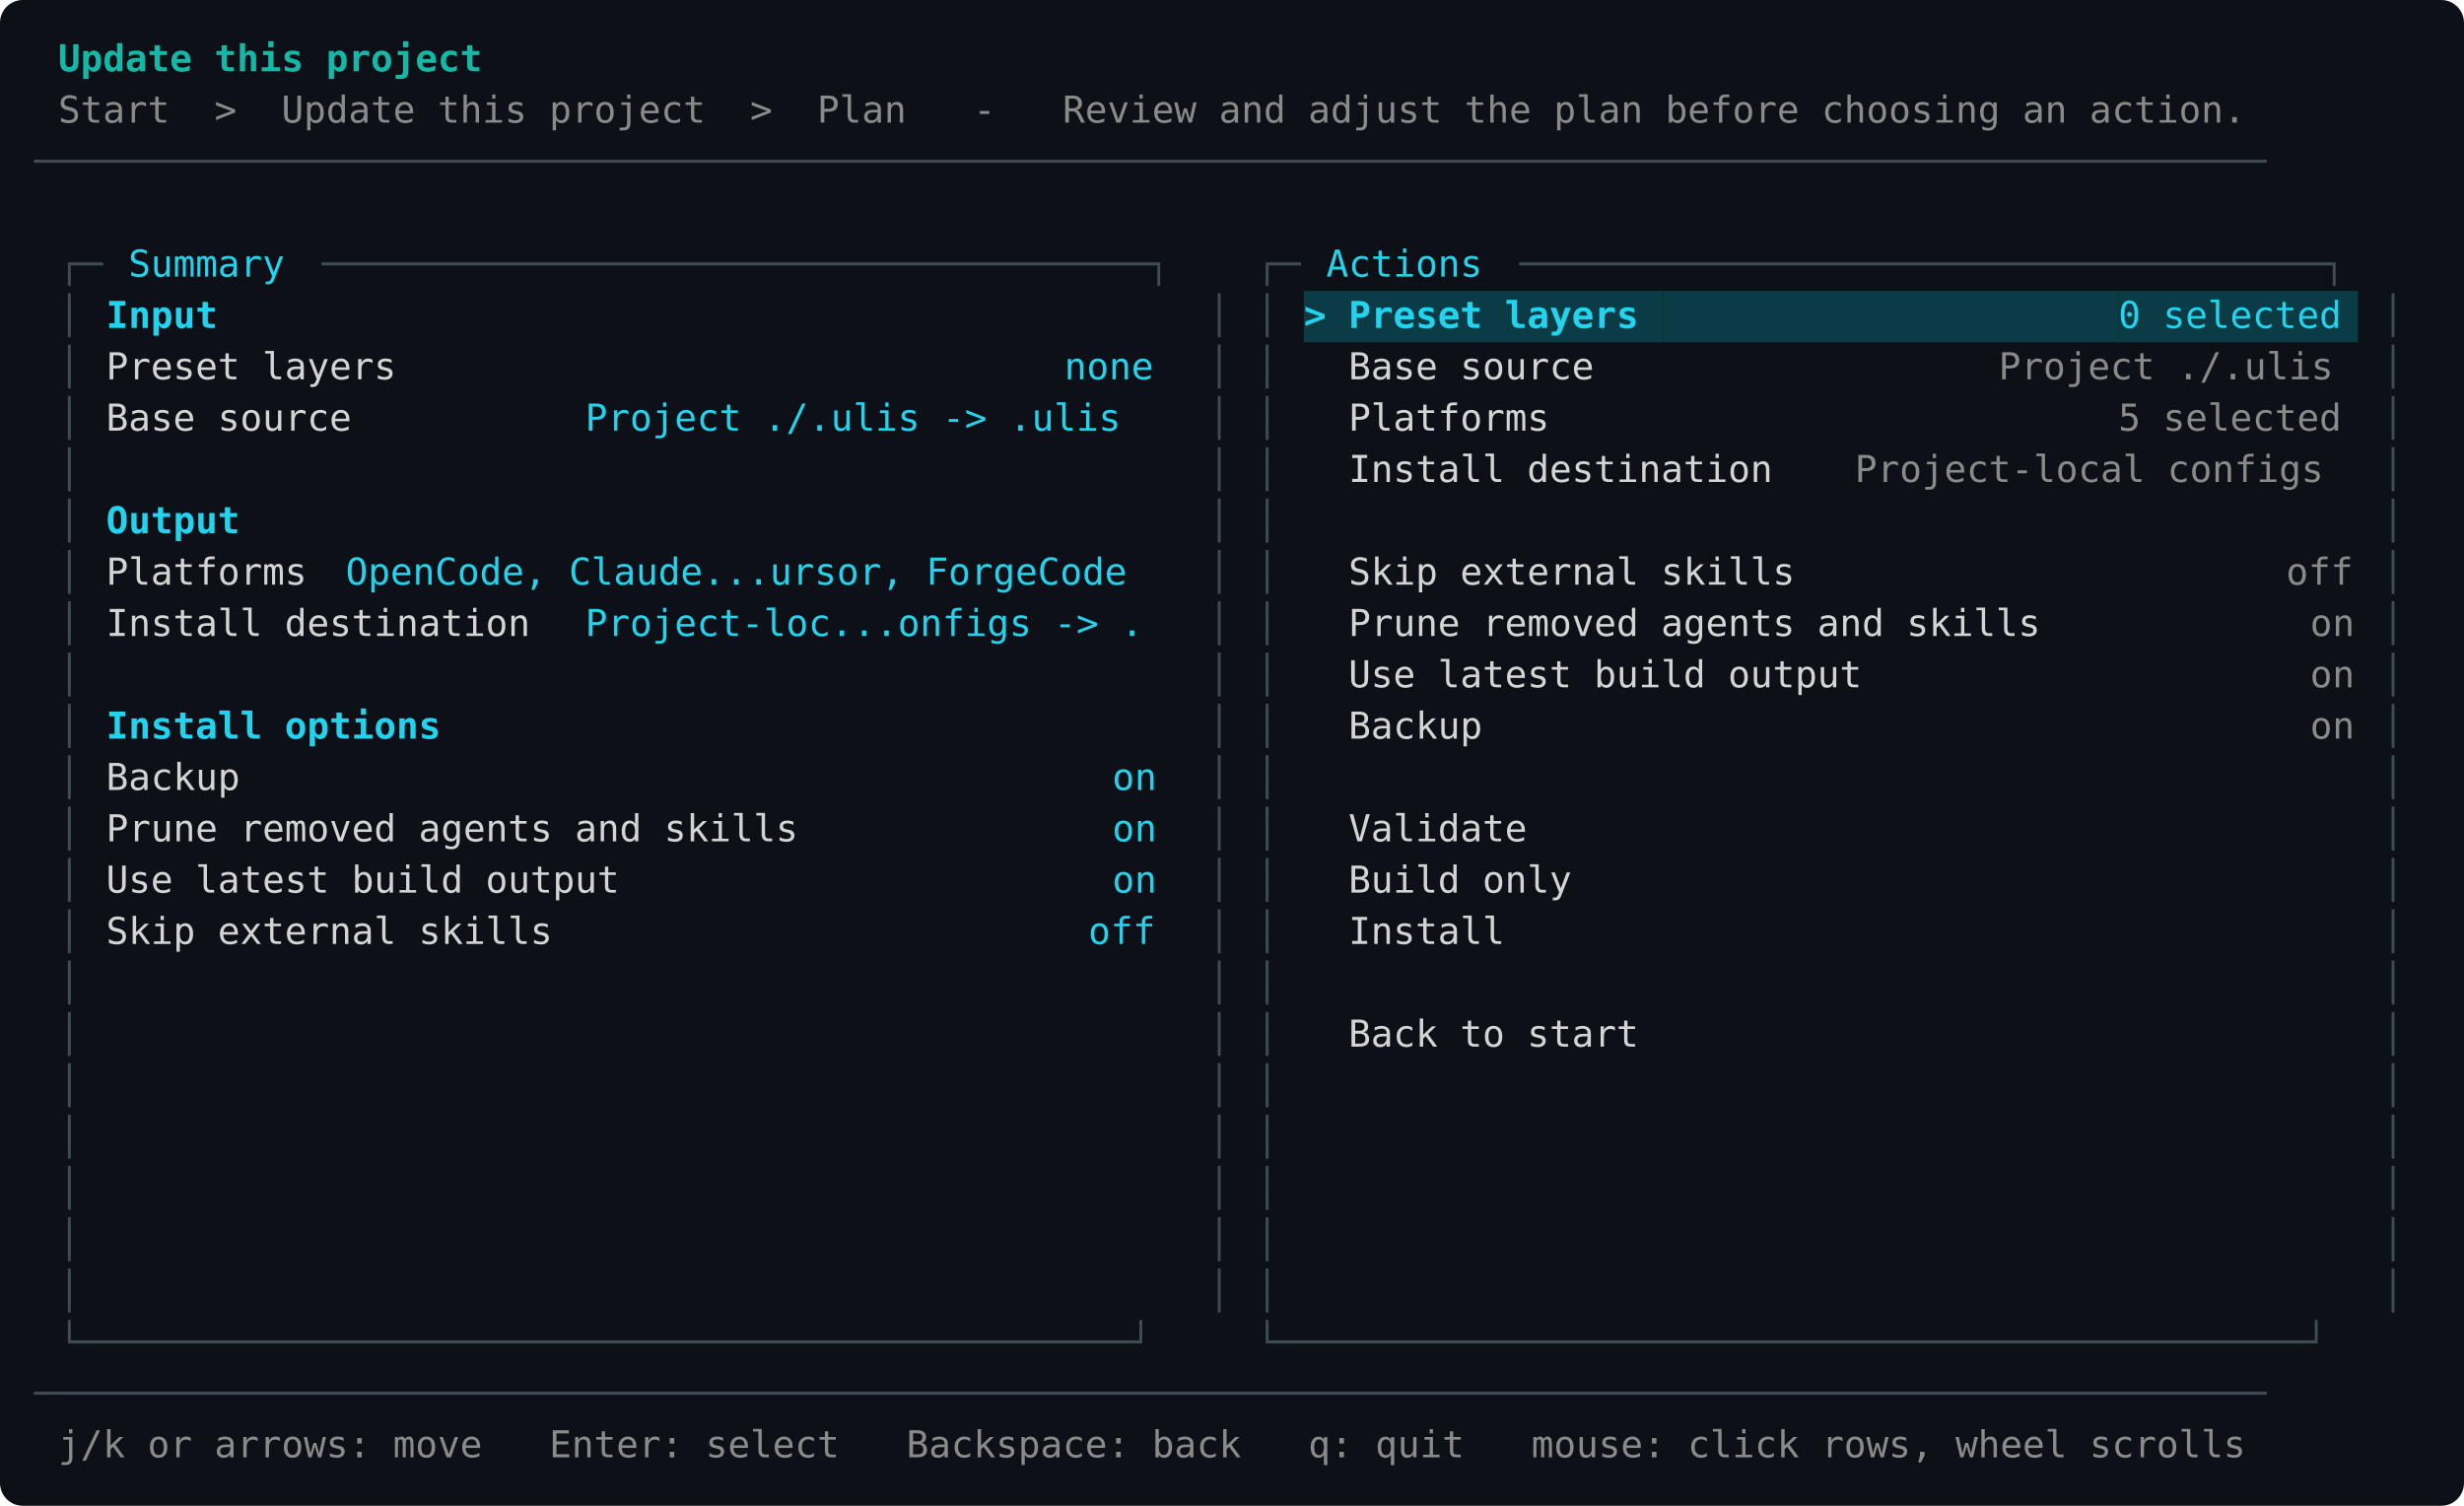
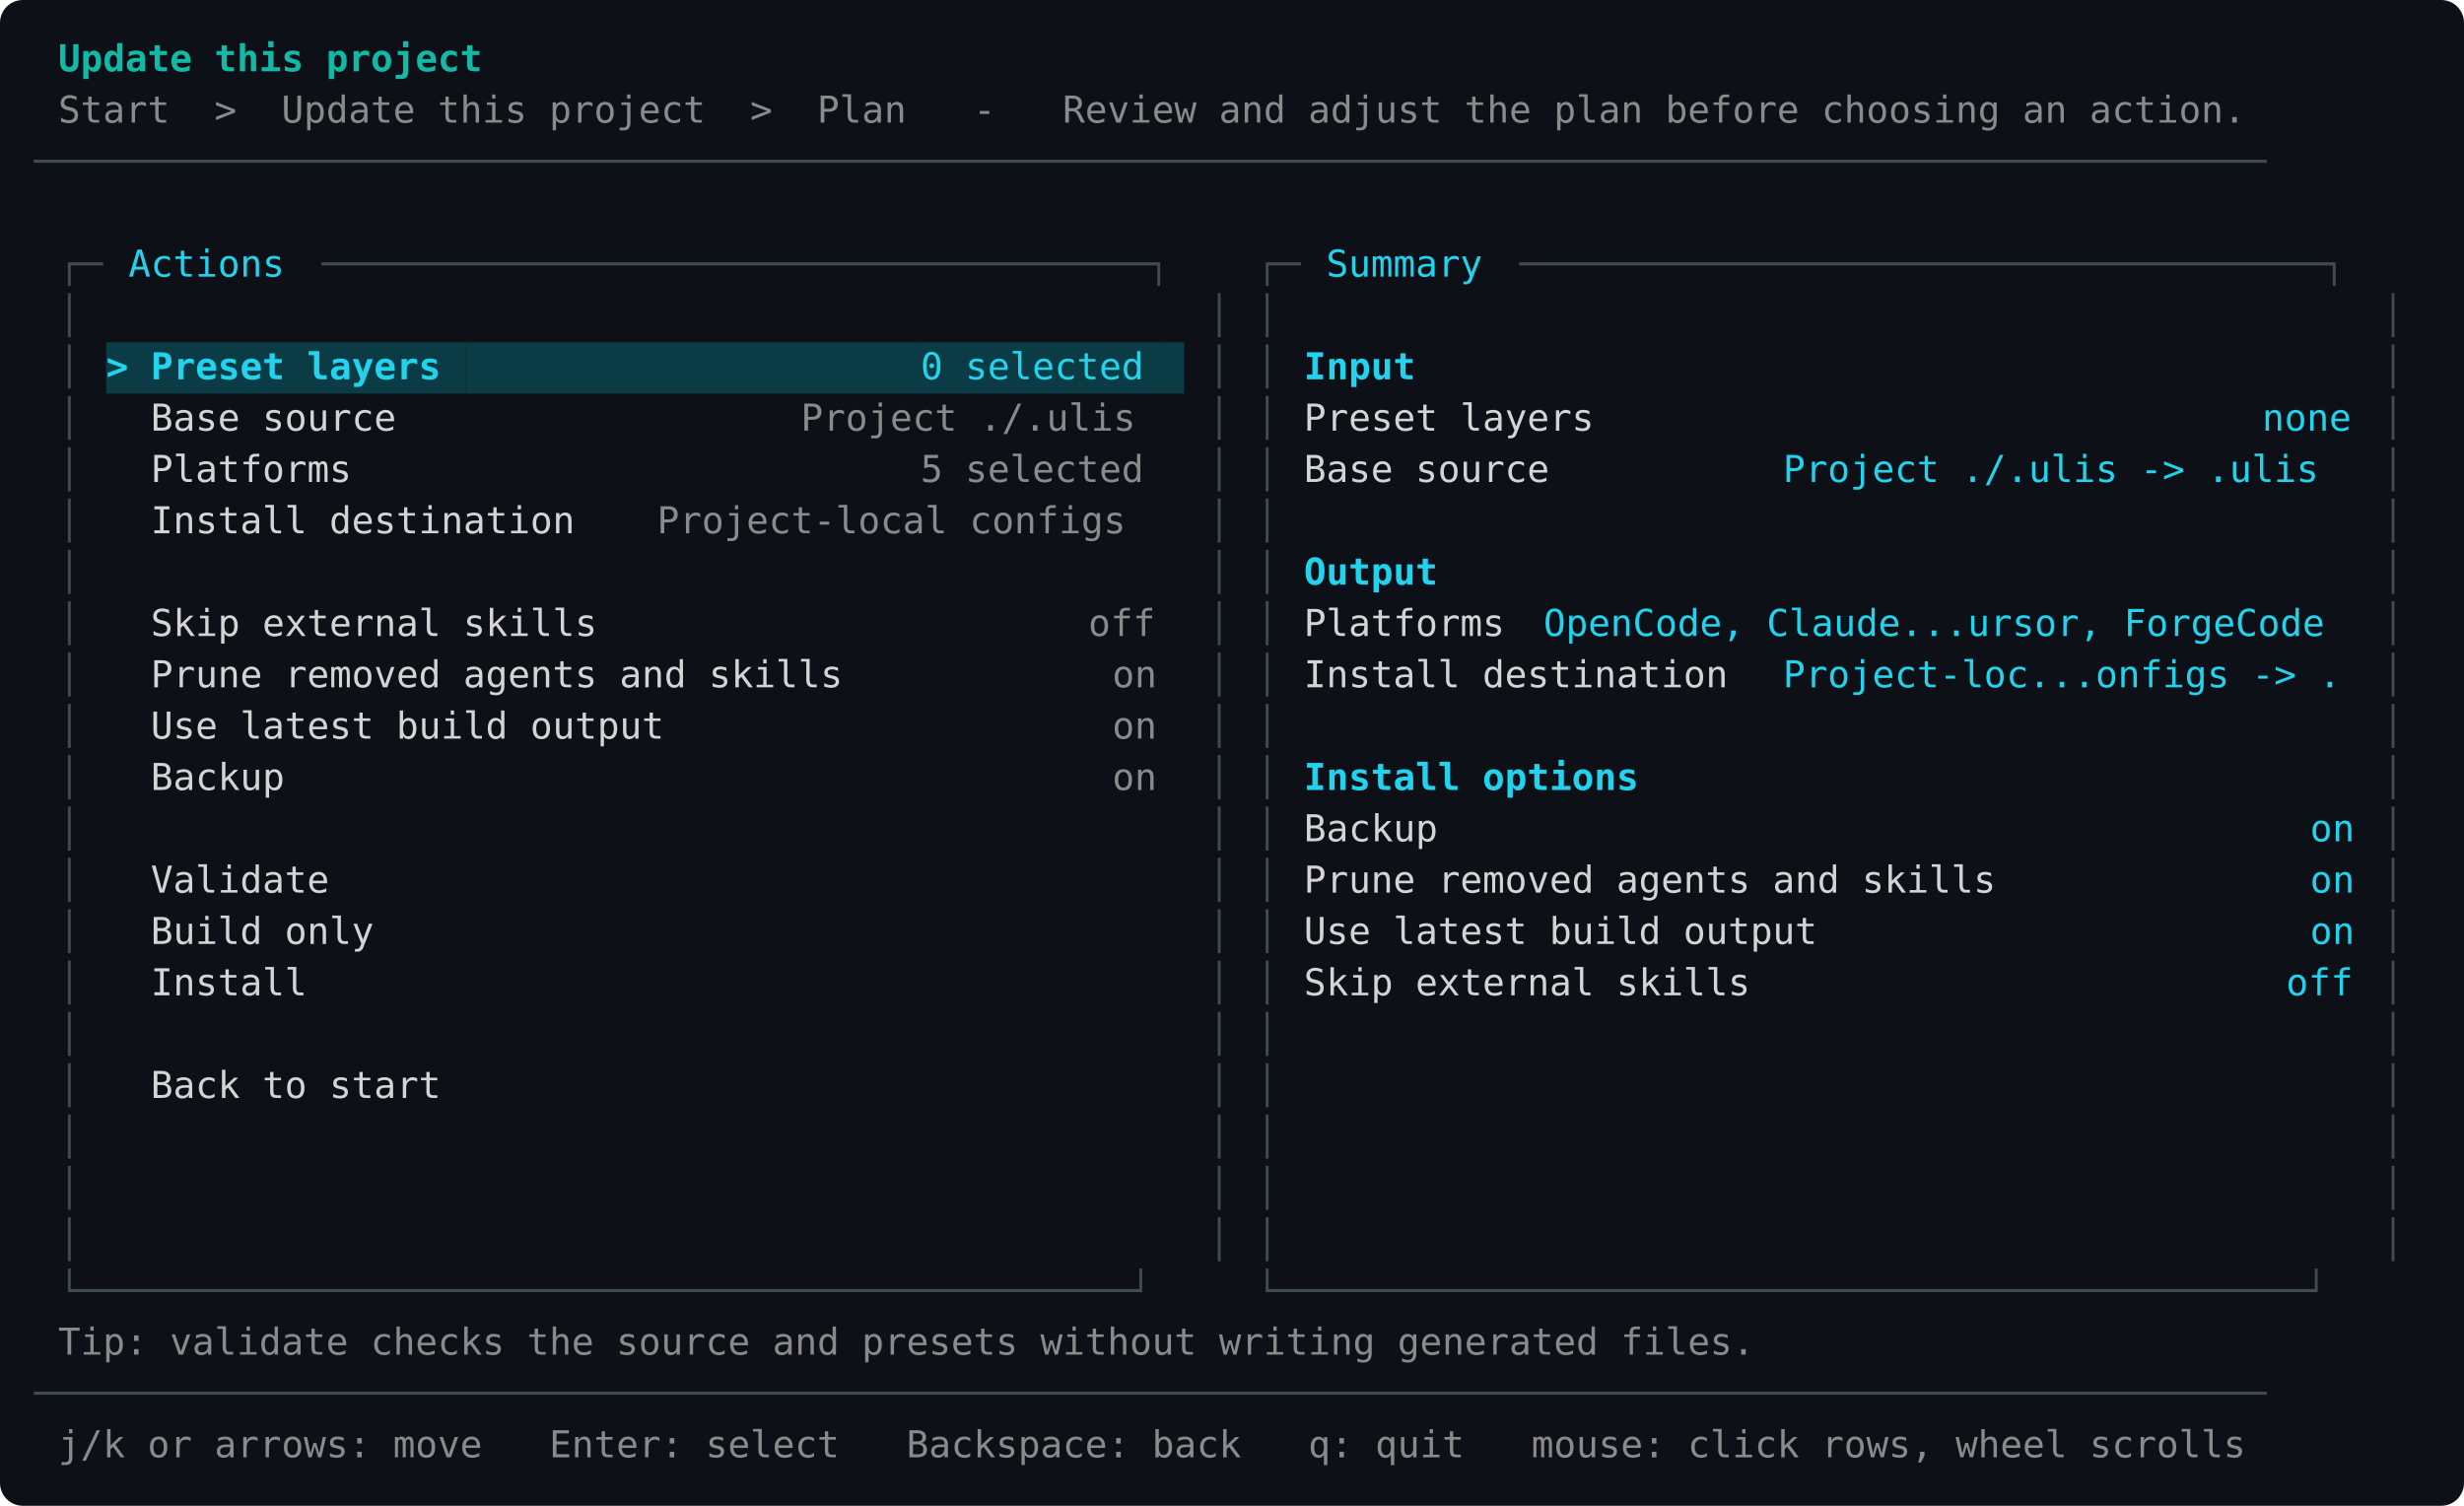
<svg xmlns="http://www.w3.org/2000/svg" width="864" height="528" viewBox="0 0 864 528" role="img" aria-label="ulis tui">
  <rect width="100%" height="100%" rx="8" fill="#0d1117" />
  <g font-family="ui-monospace, 'SF Mono', 'Cascadia Mono', 'DejaVu Sans Mono', monospace" font-size="13">
    <text x="20.4" y="25.0" fill="#14b8a6" xml:space="preserve" textLength="159.6" lengthAdjust="spacingAndGlyphs" font-weight="700">Update this project</text>
    <text x="20.4" y="43.0" fill="#8a8a8a" xml:space="preserve" textLength="823.2" lengthAdjust="spacingAndGlyphs">Start  &gt;  Update this project  &gt;  Plan   -   Review and adjust the plan before choosing an action.</text>
    <text x="12.0" y="61.0" fill="#3f4b52" xml:space="preserve" textLength="840.0" lengthAdjust="spacingAndGlyphs">────────────────────────────────────────────────────────────────────────────────────────────────────</text>
    <text x="20.4" y="97.0" fill="#3f4b52" xml:space="preserve" textLength="16.8" lengthAdjust="spacingAndGlyphs">┌─</text>
-     <text x="37.2" y="97.0" fill="#22d3ee" xml:space="preserve" textLength="75.6" lengthAdjust="spacingAndGlyphs"> Summary </text>
+     <text x="37.2" y="97.0" fill="#22d3ee" xml:space="preserve" textLength="75.6" lengthAdjust="spacingAndGlyphs"> Actions </text>
    <text x="112.8" y="97.0" fill="#3f4b52" xml:space="preserve" textLength="319.2" lengthAdjust="spacingAndGlyphs">─────────────────────────────────────┐</text>
    <text x="440.4" y="97.0" fill="#3f4b52" xml:space="preserve" textLength="16.8" lengthAdjust="spacingAndGlyphs">┌─</text>
-     <text x="457.2" y="97.0" fill="#22d3ee" xml:space="preserve" textLength="75.6" lengthAdjust="spacingAndGlyphs"> Actions </text>
+     <text x="457.2" y="97.0" fill="#22d3ee" xml:space="preserve" textLength="75.6" lengthAdjust="spacingAndGlyphs"> Summary </text>
    <text x="532.8" y="97.0" fill="#3f4b52" xml:space="preserve" textLength="310.8" lengthAdjust="spacingAndGlyphs">────────────────────────────────────┐</text>
    <text x="20.4" y="115.0" fill="#3f4b52" xml:space="preserve" textLength="8.4" lengthAdjust="spacingAndGlyphs">│</text>
-     <text x="37.2" y="115.0" fill="#22d3ee" xml:space="preserve" textLength="42.0" lengthAdjust="spacingAndGlyphs" font-weight="700">Input</text>
    <text x="423.6" y="115.0" fill="#3f4b52" xml:space="preserve" textLength="8.4" lengthAdjust="spacingAndGlyphs">│</text>
    <text x="440.4" y="115.0" fill="#3f4b52" xml:space="preserve" textLength="8.4" lengthAdjust="spacingAndGlyphs">│</text>
-     <rect x="457.2" y="102.0" width="126.0" height="18" fill="#0b3b45" />
-     <text x="457.2" y="115.0" fill="#22d3ee" xml:space="preserve" textLength="126.0" lengthAdjust="spacingAndGlyphs" font-weight="700">&gt; Preset layers</text>
-     <rect x="583.2" y="102.0" width="159.6" height="18" fill="#0b3b45" />
-     <rect x="742.8" y="102.0" width="84.0" height="18" fill="#0b3b45" />
-     <text x="742.8" y="115.0" fill="#22d3ee" xml:space="preserve" textLength="84.0" lengthAdjust="spacingAndGlyphs">0 selected</text>
    <text x="835.2" y="115.0" fill="#3f4b52" xml:space="preserve" textLength="8.4" lengthAdjust="spacingAndGlyphs">│</text>
    <text x="20.4" y="133.0" fill="#3f4b52" xml:space="preserve" textLength="8.4" lengthAdjust="spacingAndGlyphs">│</text>
-     <text x="37.2" y="133.0" fill="#d4d4d4" xml:space="preserve" textLength="109.2" lengthAdjust="spacingAndGlyphs">Preset layers</text>
-     <text x="373.2" y="133.0" fill="#22d3ee" xml:space="preserve" textLength="33.6" lengthAdjust="spacingAndGlyphs">none</text>
+     <rect x="37.2" y="120.0" width="126.0" height="18" fill="#0b3b45" />
+     <text x="37.2" y="133.0" fill="#22d3ee" xml:space="preserve" textLength="126.0" lengthAdjust="spacingAndGlyphs" font-weight="700">&gt; Preset layers</text>
+     <rect x="163.2" y="120.0" width="159.6" height="18" fill="#0b3b45" />
+     <rect x="322.8" y="120.0" width="84.0" height="18" fill="#0b3b45" />
+     <text x="322.8" y="133.0" fill="#22d3ee" xml:space="preserve" textLength="84.0" lengthAdjust="spacingAndGlyphs">0 selected</text>
+     <rect x="406.8" y="120.0" width="8.4" height="18" fill="#0b3b45" />
    <text x="423.6" y="133.0" fill="#3f4b52" xml:space="preserve" textLength="8.4" lengthAdjust="spacingAndGlyphs">│</text>
    <text x="440.4" y="133.0" fill="#3f4b52" xml:space="preserve" textLength="8.4" lengthAdjust="spacingAndGlyphs">│</text>
-     <text x="457.2" y="133.0" fill="#d4d4d4" xml:space="preserve" textLength="109.2" lengthAdjust="spacingAndGlyphs">  Base source</text>
-     <text x="700.8" y="133.0" fill="#8a8a8a" xml:space="preserve" textLength="126.0" lengthAdjust="spacingAndGlyphs">Project ./.ulis</text>
+     <text x="457.2" y="133.0" fill="#22d3ee" xml:space="preserve" textLength="42.0" lengthAdjust="spacingAndGlyphs" font-weight="700">Input</text>
    <text x="835.2" y="133.0" fill="#3f4b52" xml:space="preserve" textLength="8.4" lengthAdjust="spacingAndGlyphs">│</text>
    <text x="20.4" y="151.0" fill="#3f4b52" xml:space="preserve" textLength="8.4" lengthAdjust="spacingAndGlyphs">│</text>
-     <text x="37.2" y="151.0" fill="#d4d4d4" xml:space="preserve" textLength="92.4" lengthAdjust="spacingAndGlyphs">Base source</text>
-     <text x="205.2" y="151.0" fill="#22d3ee" xml:space="preserve" textLength="201.6" lengthAdjust="spacingAndGlyphs">Project ./.ulis -&gt; .ulis</text>
+     <text x="37.2" y="151.0" fill="#d4d4d4" xml:space="preserve" textLength="109.2" lengthAdjust="spacingAndGlyphs">  Base source</text>
+     <text x="280.8" y="151.0" fill="#8a8a8a" xml:space="preserve" textLength="126.0" lengthAdjust="spacingAndGlyphs">Project ./.ulis</text>
    <text x="423.6" y="151.0" fill="#3f4b52" xml:space="preserve" textLength="8.4" lengthAdjust="spacingAndGlyphs">│</text>
    <text x="440.4" y="151.0" fill="#3f4b52" xml:space="preserve" textLength="8.4" lengthAdjust="spacingAndGlyphs">│</text>
-     <text x="457.2" y="151.0" fill="#d4d4d4" xml:space="preserve" textLength="92.4" lengthAdjust="spacingAndGlyphs">  Platforms</text>
-     <text x="742.8" y="151.0" fill="#8a8a8a" xml:space="preserve" textLength="84.0" lengthAdjust="spacingAndGlyphs">5 selected</text>
+     <text x="457.2" y="151.0" fill="#d4d4d4" xml:space="preserve" textLength="109.2" lengthAdjust="spacingAndGlyphs">Preset layers</text>
+     <text x="793.2" y="151.0" fill="#22d3ee" xml:space="preserve" textLength="33.6" lengthAdjust="spacingAndGlyphs">none</text>
    <text x="835.2" y="151.0" fill="#3f4b52" xml:space="preserve" textLength="8.4" lengthAdjust="spacingAndGlyphs">│</text>
    <text x="20.4" y="169.0" fill="#3f4b52" xml:space="preserve" textLength="8.4" lengthAdjust="spacingAndGlyphs">│</text>
+     <text x="37.2" y="169.0" fill="#d4d4d4" xml:space="preserve" textLength="92.4" lengthAdjust="spacingAndGlyphs">  Platforms</text>
+     <text x="322.8" y="169.0" fill="#8a8a8a" xml:space="preserve" textLength="84.0" lengthAdjust="spacingAndGlyphs">5 selected</text>
    <text x="423.6" y="169.0" fill="#3f4b52" xml:space="preserve" textLength="8.4" lengthAdjust="spacingAndGlyphs">│</text>
    <text x="440.4" y="169.0" fill="#3f4b52" xml:space="preserve" textLength="8.4" lengthAdjust="spacingAndGlyphs">│</text>
-     <text x="457.2" y="169.0" fill="#d4d4d4" xml:space="preserve" textLength="176.4" lengthAdjust="spacingAndGlyphs">  Install destination</text>
-     <text x="650.4" y="169.0" fill="#8a8a8a" xml:space="preserve" textLength="176.4" lengthAdjust="spacingAndGlyphs">Project-local configs</text>
+     <text x="457.2" y="169.0" fill="#d4d4d4" xml:space="preserve" textLength="92.4" lengthAdjust="spacingAndGlyphs">Base source</text>
+     <text x="625.2" y="169.0" fill="#22d3ee" xml:space="preserve" textLength="201.6" lengthAdjust="spacingAndGlyphs">Project ./.ulis -&gt; .ulis</text>
    <text x="835.2" y="169.0" fill="#3f4b52" xml:space="preserve" textLength="8.4" lengthAdjust="spacingAndGlyphs">│</text>
    <text x="20.4" y="187.0" fill="#3f4b52" xml:space="preserve" textLength="8.4" lengthAdjust="spacingAndGlyphs">│</text>
-     <text x="37.2" y="187.0" fill="#22d3ee" xml:space="preserve" textLength="50.4" lengthAdjust="spacingAndGlyphs" font-weight="700">Output</text>
+     <text x="37.2" y="187.0" fill="#d4d4d4" xml:space="preserve" textLength="176.4" lengthAdjust="spacingAndGlyphs">  Install destination</text>
+     <text x="230.4" y="187.0" fill="#8a8a8a" xml:space="preserve" textLength="176.4" lengthAdjust="spacingAndGlyphs">Project-local configs</text>
    <text x="423.6" y="187.0" fill="#3f4b52" xml:space="preserve" textLength="8.4" lengthAdjust="spacingAndGlyphs">│</text>
    <text x="440.4" y="187.0" fill="#3f4b52" xml:space="preserve" textLength="8.4" lengthAdjust="spacingAndGlyphs">│</text>
    <text x="835.2" y="187.0" fill="#3f4b52" xml:space="preserve" textLength="8.4" lengthAdjust="spacingAndGlyphs">│</text>
    <text x="20.4" y="205.0" fill="#3f4b52" xml:space="preserve" textLength="8.4" lengthAdjust="spacingAndGlyphs">│</text>
-     <text x="37.2" y="205.0" fill="#d4d4d4" xml:space="preserve" textLength="75.6" lengthAdjust="spacingAndGlyphs">Platforms</text>
-     <text x="121.2" y="205.0" fill="#22d3ee" xml:space="preserve" textLength="294.0" lengthAdjust="spacingAndGlyphs">OpenCode, Claude...ursor, ForgeCode</text>
    <text x="423.6" y="205.0" fill="#3f4b52" xml:space="preserve" textLength="8.4" lengthAdjust="spacingAndGlyphs">│</text>
    <text x="440.4" y="205.0" fill="#3f4b52" xml:space="preserve" textLength="8.4" lengthAdjust="spacingAndGlyphs">│</text>
-     <text x="457.2" y="205.0" fill="#d4d4d4" xml:space="preserve" textLength="184.8" lengthAdjust="spacingAndGlyphs">  Skip external skills</text>
-     <text x="801.6" y="205.0" fill="#8a8a8a" xml:space="preserve" textLength="25.2" lengthAdjust="spacingAndGlyphs">off</text>
+     <text x="457.2" y="205.0" fill="#22d3ee" xml:space="preserve" textLength="50.4" lengthAdjust="spacingAndGlyphs" font-weight="700">Output</text>
    <text x="835.2" y="205.0" fill="#3f4b52" xml:space="preserve" textLength="8.4" lengthAdjust="spacingAndGlyphs">│</text>
    <text x="20.4" y="223.0" fill="#3f4b52" xml:space="preserve" textLength="8.4" lengthAdjust="spacingAndGlyphs">│</text>
-     <text x="37.2" y="223.0" fill="#d4d4d4" xml:space="preserve" textLength="159.6" lengthAdjust="spacingAndGlyphs">Install destination</text>
-     <text x="205.2" y="223.0" fill="#22d3ee" xml:space="preserve" textLength="210.0" lengthAdjust="spacingAndGlyphs">Project-loc...onfigs -&gt; .</text>
+     <text x="37.2" y="223.0" fill="#d4d4d4" xml:space="preserve" textLength="184.8" lengthAdjust="spacingAndGlyphs">  Skip external skills</text>
+     <text x="381.6" y="223.0" fill="#8a8a8a" xml:space="preserve" textLength="25.2" lengthAdjust="spacingAndGlyphs">off</text>
    <text x="423.6" y="223.0" fill="#3f4b52" xml:space="preserve" textLength="8.4" lengthAdjust="spacingAndGlyphs">│</text>
    <text x="440.4" y="223.0" fill="#3f4b52" xml:space="preserve" textLength="8.4" lengthAdjust="spacingAndGlyphs">│</text>
-     <text x="457.2" y="223.0" fill="#d4d4d4" xml:space="preserve" textLength="277.2" lengthAdjust="spacingAndGlyphs">  Prune removed agents and skills</text>
-     <text x="810.0" y="223.0" fill="#8a8a8a" xml:space="preserve" textLength="16.8" lengthAdjust="spacingAndGlyphs">on</text>
+     <text x="457.2" y="223.0" fill="#d4d4d4" xml:space="preserve" textLength="75.6" lengthAdjust="spacingAndGlyphs">Platforms</text>
+     <text x="541.2" y="223.0" fill="#22d3ee" xml:space="preserve" textLength="294.0" lengthAdjust="spacingAndGlyphs">OpenCode, Claude...ursor, ForgeCode</text>
    <text x="835.2" y="223.0" fill="#3f4b52" xml:space="preserve" textLength="8.4" lengthAdjust="spacingAndGlyphs">│</text>
    <text x="20.4" y="241.0" fill="#3f4b52" xml:space="preserve" textLength="8.4" lengthAdjust="spacingAndGlyphs">│</text>
+     <text x="37.2" y="241.0" fill="#d4d4d4" xml:space="preserve" textLength="277.2" lengthAdjust="spacingAndGlyphs">  Prune removed agents and skills</text>
+     <text x="390.0" y="241.0" fill="#8a8a8a" xml:space="preserve" textLength="16.8" lengthAdjust="spacingAndGlyphs">on</text>
    <text x="423.6" y="241.0" fill="#3f4b52" xml:space="preserve" textLength="8.4" lengthAdjust="spacingAndGlyphs">│</text>
    <text x="440.4" y="241.0" fill="#3f4b52" xml:space="preserve" textLength="8.4" lengthAdjust="spacingAndGlyphs">│</text>
-     <text x="457.2" y="241.0" fill="#d4d4d4" xml:space="preserve" textLength="210.0" lengthAdjust="spacingAndGlyphs">  Use latest build output</text>
-     <text x="810.0" y="241.0" fill="#8a8a8a" xml:space="preserve" textLength="16.8" lengthAdjust="spacingAndGlyphs">on</text>
+     <text x="457.2" y="241.0" fill="#d4d4d4" xml:space="preserve" textLength="159.6" lengthAdjust="spacingAndGlyphs">Install destination</text>
+     <text x="625.2" y="241.0" fill="#22d3ee" xml:space="preserve" textLength="210.0" lengthAdjust="spacingAndGlyphs">Project-loc...onfigs -&gt; .</text>
    <text x="835.2" y="241.0" fill="#3f4b52" xml:space="preserve" textLength="8.4" lengthAdjust="spacingAndGlyphs">│</text>
    <text x="20.4" y="259.0" fill="#3f4b52" xml:space="preserve" textLength="8.4" lengthAdjust="spacingAndGlyphs">│</text>
-     <text x="37.2" y="259.0" fill="#22d3ee" xml:space="preserve" textLength="126.0" lengthAdjust="spacingAndGlyphs" font-weight="700">Install options</text>
+     <text x="37.2" y="259.0" fill="#d4d4d4" xml:space="preserve" textLength="210.0" lengthAdjust="spacingAndGlyphs">  Use latest build output</text>
+     <text x="390.0" y="259.0" fill="#8a8a8a" xml:space="preserve" textLength="16.8" lengthAdjust="spacingAndGlyphs">on</text>
    <text x="423.6" y="259.0" fill="#3f4b52" xml:space="preserve" textLength="8.4" lengthAdjust="spacingAndGlyphs">│</text>
    <text x="440.4" y="259.0" fill="#3f4b52" xml:space="preserve" textLength="8.4" lengthAdjust="spacingAndGlyphs">│</text>
-     <text x="457.2" y="259.0" fill="#d4d4d4" xml:space="preserve" textLength="67.2" lengthAdjust="spacingAndGlyphs">  Backup</text>
-     <text x="810.0" y="259.0" fill="#8a8a8a" xml:space="preserve" textLength="16.8" lengthAdjust="spacingAndGlyphs">on</text>
    <text x="835.2" y="259.0" fill="#3f4b52" xml:space="preserve" textLength="8.4" lengthAdjust="spacingAndGlyphs">│</text>
    <text x="20.4" y="277.0" fill="#3f4b52" xml:space="preserve" textLength="8.4" lengthAdjust="spacingAndGlyphs">│</text>
-     <text x="37.2" y="277.0" fill="#d4d4d4" xml:space="preserve" textLength="50.4" lengthAdjust="spacingAndGlyphs">Backup</text>
-     <text x="390.0" y="277.0" fill="#22d3ee" xml:space="preserve" textLength="16.8" lengthAdjust="spacingAndGlyphs">on</text>
+     <text x="37.2" y="277.0" fill="#d4d4d4" xml:space="preserve" textLength="67.2" lengthAdjust="spacingAndGlyphs">  Backup</text>
+     <text x="390.0" y="277.0" fill="#8a8a8a" xml:space="preserve" textLength="16.8" lengthAdjust="spacingAndGlyphs">on</text>
    <text x="423.6" y="277.0" fill="#3f4b52" xml:space="preserve" textLength="8.4" lengthAdjust="spacingAndGlyphs">│</text>
    <text x="440.4" y="277.0" fill="#3f4b52" xml:space="preserve" textLength="8.4" lengthAdjust="spacingAndGlyphs">│</text>
+     <text x="457.2" y="277.0" fill="#22d3ee" xml:space="preserve" textLength="126.0" lengthAdjust="spacingAndGlyphs" font-weight="700">Install options</text>
    <text x="835.2" y="277.0" fill="#3f4b52" xml:space="preserve" textLength="8.4" lengthAdjust="spacingAndGlyphs">│</text>
    <text x="20.4" y="295.0" fill="#3f4b52" xml:space="preserve" textLength="8.4" lengthAdjust="spacingAndGlyphs">│</text>
-     <text x="37.2" y="295.0" fill="#d4d4d4" xml:space="preserve" textLength="260.4" lengthAdjust="spacingAndGlyphs">Prune removed agents and skills</text>
-     <text x="390.0" y="295.0" fill="#22d3ee" xml:space="preserve" textLength="16.8" lengthAdjust="spacingAndGlyphs">on</text>
    <text x="423.6" y="295.0" fill="#3f4b52" xml:space="preserve" textLength="8.4" lengthAdjust="spacingAndGlyphs">│</text>
    <text x="440.4" y="295.0" fill="#3f4b52" xml:space="preserve" textLength="8.4" lengthAdjust="spacingAndGlyphs">│</text>
-     <text x="457.2" y="295.0" fill="#d4d4d4" xml:space="preserve" textLength="84.0" lengthAdjust="spacingAndGlyphs">  Validate</text>
+     <text x="457.2" y="295.0" fill="#d4d4d4" xml:space="preserve" textLength="50.4" lengthAdjust="spacingAndGlyphs">Backup</text>
+     <text x="810.0" y="295.0" fill="#22d3ee" xml:space="preserve" textLength="16.8" lengthAdjust="spacingAndGlyphs">on</text>
    <text x="835.2" y="295.0" fill="#3f4b52" xml:space="preserve" textLength="8.4" lengthAdjust="spacingAndGlyphs">│</text>
    <text x="20.4" y="313.0" fill="#3f4b52" xml:space="preserve" textLength="8.4" lengthAdjust="spacingAndGlyphs">│</text>
-     <text x="37.2" y="313.0" fill="#d4d4d4" xml:space="preserve" textLength="193.2" lengthAdjust="spacingAndGlyphs">Use latest build output</text>
-     <text x="390.0" y="313.0" fill="#22d3ee" xml:space="preserve" textLength="16.8" lengthAdjust="spacingAndGlyphs">on</text>
+     <text x="37.2" y="313.0" fill="#d4d4d4" xml:space="preserve" textLength="84.0" lengthAdjust="spacingAndGlyphs">  Validate</text>
    <text x="423.6" y="313.0" fill="#3f4b52" xml:space="preserve" textLength="8.4" lengthAdjust="spacingAndGlyphs">│</text>
    <text x="440.4" y="313.0" fill="#3f4b52" xml:space="preserve" textLength="8.4" lengthAdjust="spacingAndGlyphs">│</text>
-     <text x="457.2" y="313.0" fill="#d4d4d4" xml:space="preserve" textLength="100.8" lengthAdjust="spacingAndGlyphs">  Build only</text>
+     <text x="457.2" y="313.0" fill="#d4d4d4" xml:space="preserve" textLength="260.4" lengthAdjust="spacingAndGlyphs">Prune removed agents and skills</text>
+     <text x="810.0" y="313.0" fill="#22d3ee" xml:space="preserve" textLength="16.8" lengthAdjust="spacingAndGlyphs">on</text>
    <text x="835.2" y="313.0" fill="#3f4b52" xml:space="preserve" textLength="8.4" lengthAdjust="spacingAndGlyphs">│</text>
    <text x="20.4" y="331.0" fill="#3f4b52" xml:space="preserve" textLength="8.4" lengthAdjust="spacingAndGlyphs">│</text>
-     <text x="37.2" y="331.0" fill="#d4d4d4" xml:space="preserve" textLength="168.0" lengthAdjust="spacingAndGlyphs">Skip external skills</text>
-     <text x="381.6" y="331.0" fill="#22d3ee" xml:space="preserve" textLength="25.2" lengthAdjust="spacingAndGlyphs">off</text>
+     <text x="37.2" y="331.0" fill="#d4d4d4" xml:space="preserve" textLength="100.8" lengthAdjust="spacingAndGlyphs">  Build only</text>
    <text x="423.6" y="331.0" fill="#3f4b52" xml:space="preserve" textLength="8.4" lengthAdjust="spacingAndGlyphs">│</text>
    <text x="440.4" y="331.0" fill="#3f4b52" xml:space="preserve" textLength="8.4" lengthAdjust="spacingAndGlyphs">│</text>
-     <text x="457.2" y="331.0" fill="#d4d4d4" xml:space="preserve" textLength="75.6" lengthAdjust="spacingAndGlyphs">  Install</text>
+     <text x="457.2" y="331.0" fill="#d4d4d4" xml:space="preserve" textLength="193.2" lengthAdjust="spacingAndGlyphs">Use latest build output</text>
+     <text x="810.0" y="331.0" fill="#22d3ee" xml:space="preserve" textLength="16.8" lengthAdjust="spacingAndGlyphs">on</text>
    <text x="835.2" y="331.0" fill="#3f4b52" xml:space="preserve" textLength="8.4" lengthAdjust="spacingAndGlyphs">│</text>
    <text x="20.4" y="349.0" fill="#3f4b52" xml:space="preserve" textLength="8.4" lengthAdjust="spacingAndGlyphs">│</text>
+     <text x="37.2" y="349.0" fill="#d4d4d4" xml:space="preserve" textLength="75.6" lengthAdjust="spacingAndGlyphs">  Install</text>
    <text x="423.6" y="349.0" fill="#3f4b52" xml:space="preserve" textLength="8.4" lengthAdjust="spacingAndGlyphs">│</text>
    <text x="440.4" y="349.0" fill="#3f4b52" xml:space="preserve" textLength="8.4" lengthAdjust="spacingAndGlyphs">│</text>
+     <text x="457.2" y="349.0" fill="#d4d4d4" xml:space="preserve" textLength="168.0" lengthAdjust="spacingAndGlyphs">Skip external skills</text>
+     <text x="801.6" y="349.0" fill="#22d3ee" xml:space="preserve" textLength="25.2" lengthAdjust="spacingAndGlyphs">off</text>
    <text x="835.2" y="349.0" fill="#3f4b52" xml:space="preserve" textLength="8.4" lengthAdjust="spacingAndGlyphs">│</text>
    <text x="20.4" y="367.0" fill="#3f4b52" xml:space="preserve" textLength="8.4" lengthAdjust="spacingAndGlyphs">│</text>
    <text x="423.6" y="367.0" fill="#3f4b52" xml:space="preserve" textLength="8.4" lengthAdjust="spacingAndGlyphs">│</text>
    <text x="440.4" y="367.0" fill="#3f4b52" xml:space="preserve" textLength="8.4" lengthAdjust="spacingAndGlyphs">│</text>
-     <text x="457.2" y="367.0" fill="#d4d4d4" xml:space="preserve" textLength="126.0" lengthAdjust="spacingAndGlyphs">  Back to start</text>
    <text x="835.2" y="367.0" fill="#3f4b52" xml:space="preserve" textLength="8.4" lengthAdjust="spacingAndGlyphs">│</text>
    <text x="20.4" y="385.0" fill="#3f4b52" xml:space="preserve" textLength="8.4" lengthAdjust="spacingAndGlyphs">│</text>
+     <text x="37.2" y="385.0" fill="#d4d4d4" xml:space="preserve" textLength="126.0" lengthAdjust="spacingAndGlyphs">  Back to start</text>
    <text x="423.6" y="385.0" fill="#3f4b52" xml:space="preserve" textLength="8.4" lengthAdjust="spacingAndGlyphs">│</text>
    <text x="440.4" y="385.0" fill="#3f4b52" xml:space="preserve" textLength="8.4" lengthAdjust="spacingAndGlyphs">│</text>
    <text x="835.2" y="385.0" fill="#3f4b52" xml:space="preserve" textLength="8.4" lengthAdjust="spacingAndGlyphs">│</text>
    <text x="20.4" y="403.0" fill="#3f4b52" xml:space="preserve" textLength="8.4" lengthAdjust="spacingAndGlyphs">│</text>
    <text x="423.6" y="403.0" fill="#3f4b52" xml:space="preserve" textLength="8.4" lengthAdjust="spacingAndGlyphs">│</text>
    <text x="440.4" y="403.0" fill="#3f4b52" xml:space="preserve" textLength="8.4" lengthAdjust="spacingAndGlyphs">│</text>
    <text x="835.2" y="403.0" fill="#3f4b52" xml:space="preserve" textLength="8.4" lengthAdjust="spacingAndGlyphs">│</text>
    <text x="20.4" y="421.0" fill="#3f4b52" xml:space="preserve" textLength="8.4" lengthAdjust="spacingAndGlyphs">│</text>
    <text x="423.6" y="421.0" fill="#3f4b52" xml:space="preserve" textLength="8.4" lengthAdjust="spacingAndGlyphs">│</text>
    <text x="440.4" y="421.0" fill="#3f4b52" xml:space="preserve" textLength="8.4" lengthAdjust="spacingAndGlyphs">│</text>
    <text x="835.2" y="421.0" fill="#3f4b52" xml:space="preserve" textLength="8.4" lengthAdjust="spacingAndGlyphs">│</text>
    <text x="20.4" y="439.0" fill="#3f4b52" xml:space="preserve" textLength="8.4" lengthAdjust="spacingAndGlyphs">│</text>
    <text x="423.6" y="439.0" fill="#3f4b52" xml:space="preserve" textLength="8.4" lengthAdjust="spacingAndGlyphs">│</text>
    <text x="440.4" y="439.0" fill="#3f4b52" xml:space="preserve" textLength="8.4" lengthAdjust="spacingAndGlyphs">│</text>
    <text x="835.2" y="439.0" fill="#3f4b52" xml:space="preserve" textLength="8.4" lengthAdjust="spacingAndGlyphs">│</text>
-     <text x="20.4" y="457.0" fill="#3f4b52" xml:space="preserve" textLength="8.4" lengthAdjust="spacingAndGlyphs">│</text>
-     <text x="423.6" y="457.0" fill="#3f4b52" xml:space="preserve" textLength="8.4" lengthAdjust="spacingAndGlyphs">│</text>
-     <text x="440.4" y="457.0" fill="#3f4b52" xml:space="preserve" textLength="8.4" lengthAdjust="spacingAndGlyphs">│</text>
-     <text x="835.2" y="457.0" fill="#3f4b52" xml:space="preserve" textLength="8.4" lengthAdjust="spacingAndGlyphs">│</text>
-     <text x="20.4" y="475.0" fill="#3f4b52" xml:space="preserve" textLength="411.6" lengthAdjust="spacingAndGlyphs">└───────────────────────────────────────────────┘</text>
-     <text x="440.4" y="475.0" fill="#3f4b52" xml:space="preserve" textLength="403.2" lengthAdjust="spacingAndGlyphs">└──────────────────────────────────────────────┘</text>
+     <text x="20.4" y="457.0" fill="#3f4b52" xml:space="preserve" textLength="411.6" lengthAdjust="spacingAndGlyphs">└───────────────────────────────────────────────┘</text>
+     <text x="440.4" y="457.0" fill="#3f4b52" xml:space="preserve" textLength="403.2" lengthAdjust="spacingAndGlyphs">└──────────────────────────────────────────────┘</text>
+     <text x="20.4" y="475.0" fill="#8a8a8a" xml:space="preserve" textLength="638.4" lengthAdjust="spacingAndGlyphs">Tip: validate checks the source and presets without writing generated files.</text>
    <text x="12.0" y="493.0" fill="#3f4b52" xml:space="preserve" textLength="840.0" lengthAdjust="spacingAndGlyphs">────────────────────────────────────────────────────────────────────────────────────────────────────</text>
    <text x="20.4" y="511.0" fill="#8a8a8a" xml:space="preserve" textLength="823.2" lengthAdjust="spacingAndGlyphs">j/k or arrows: move   Enter: select   Backspace: back   q: quit   mouse: click rows, wheel scrolls</text>
  </g>
</svg>
